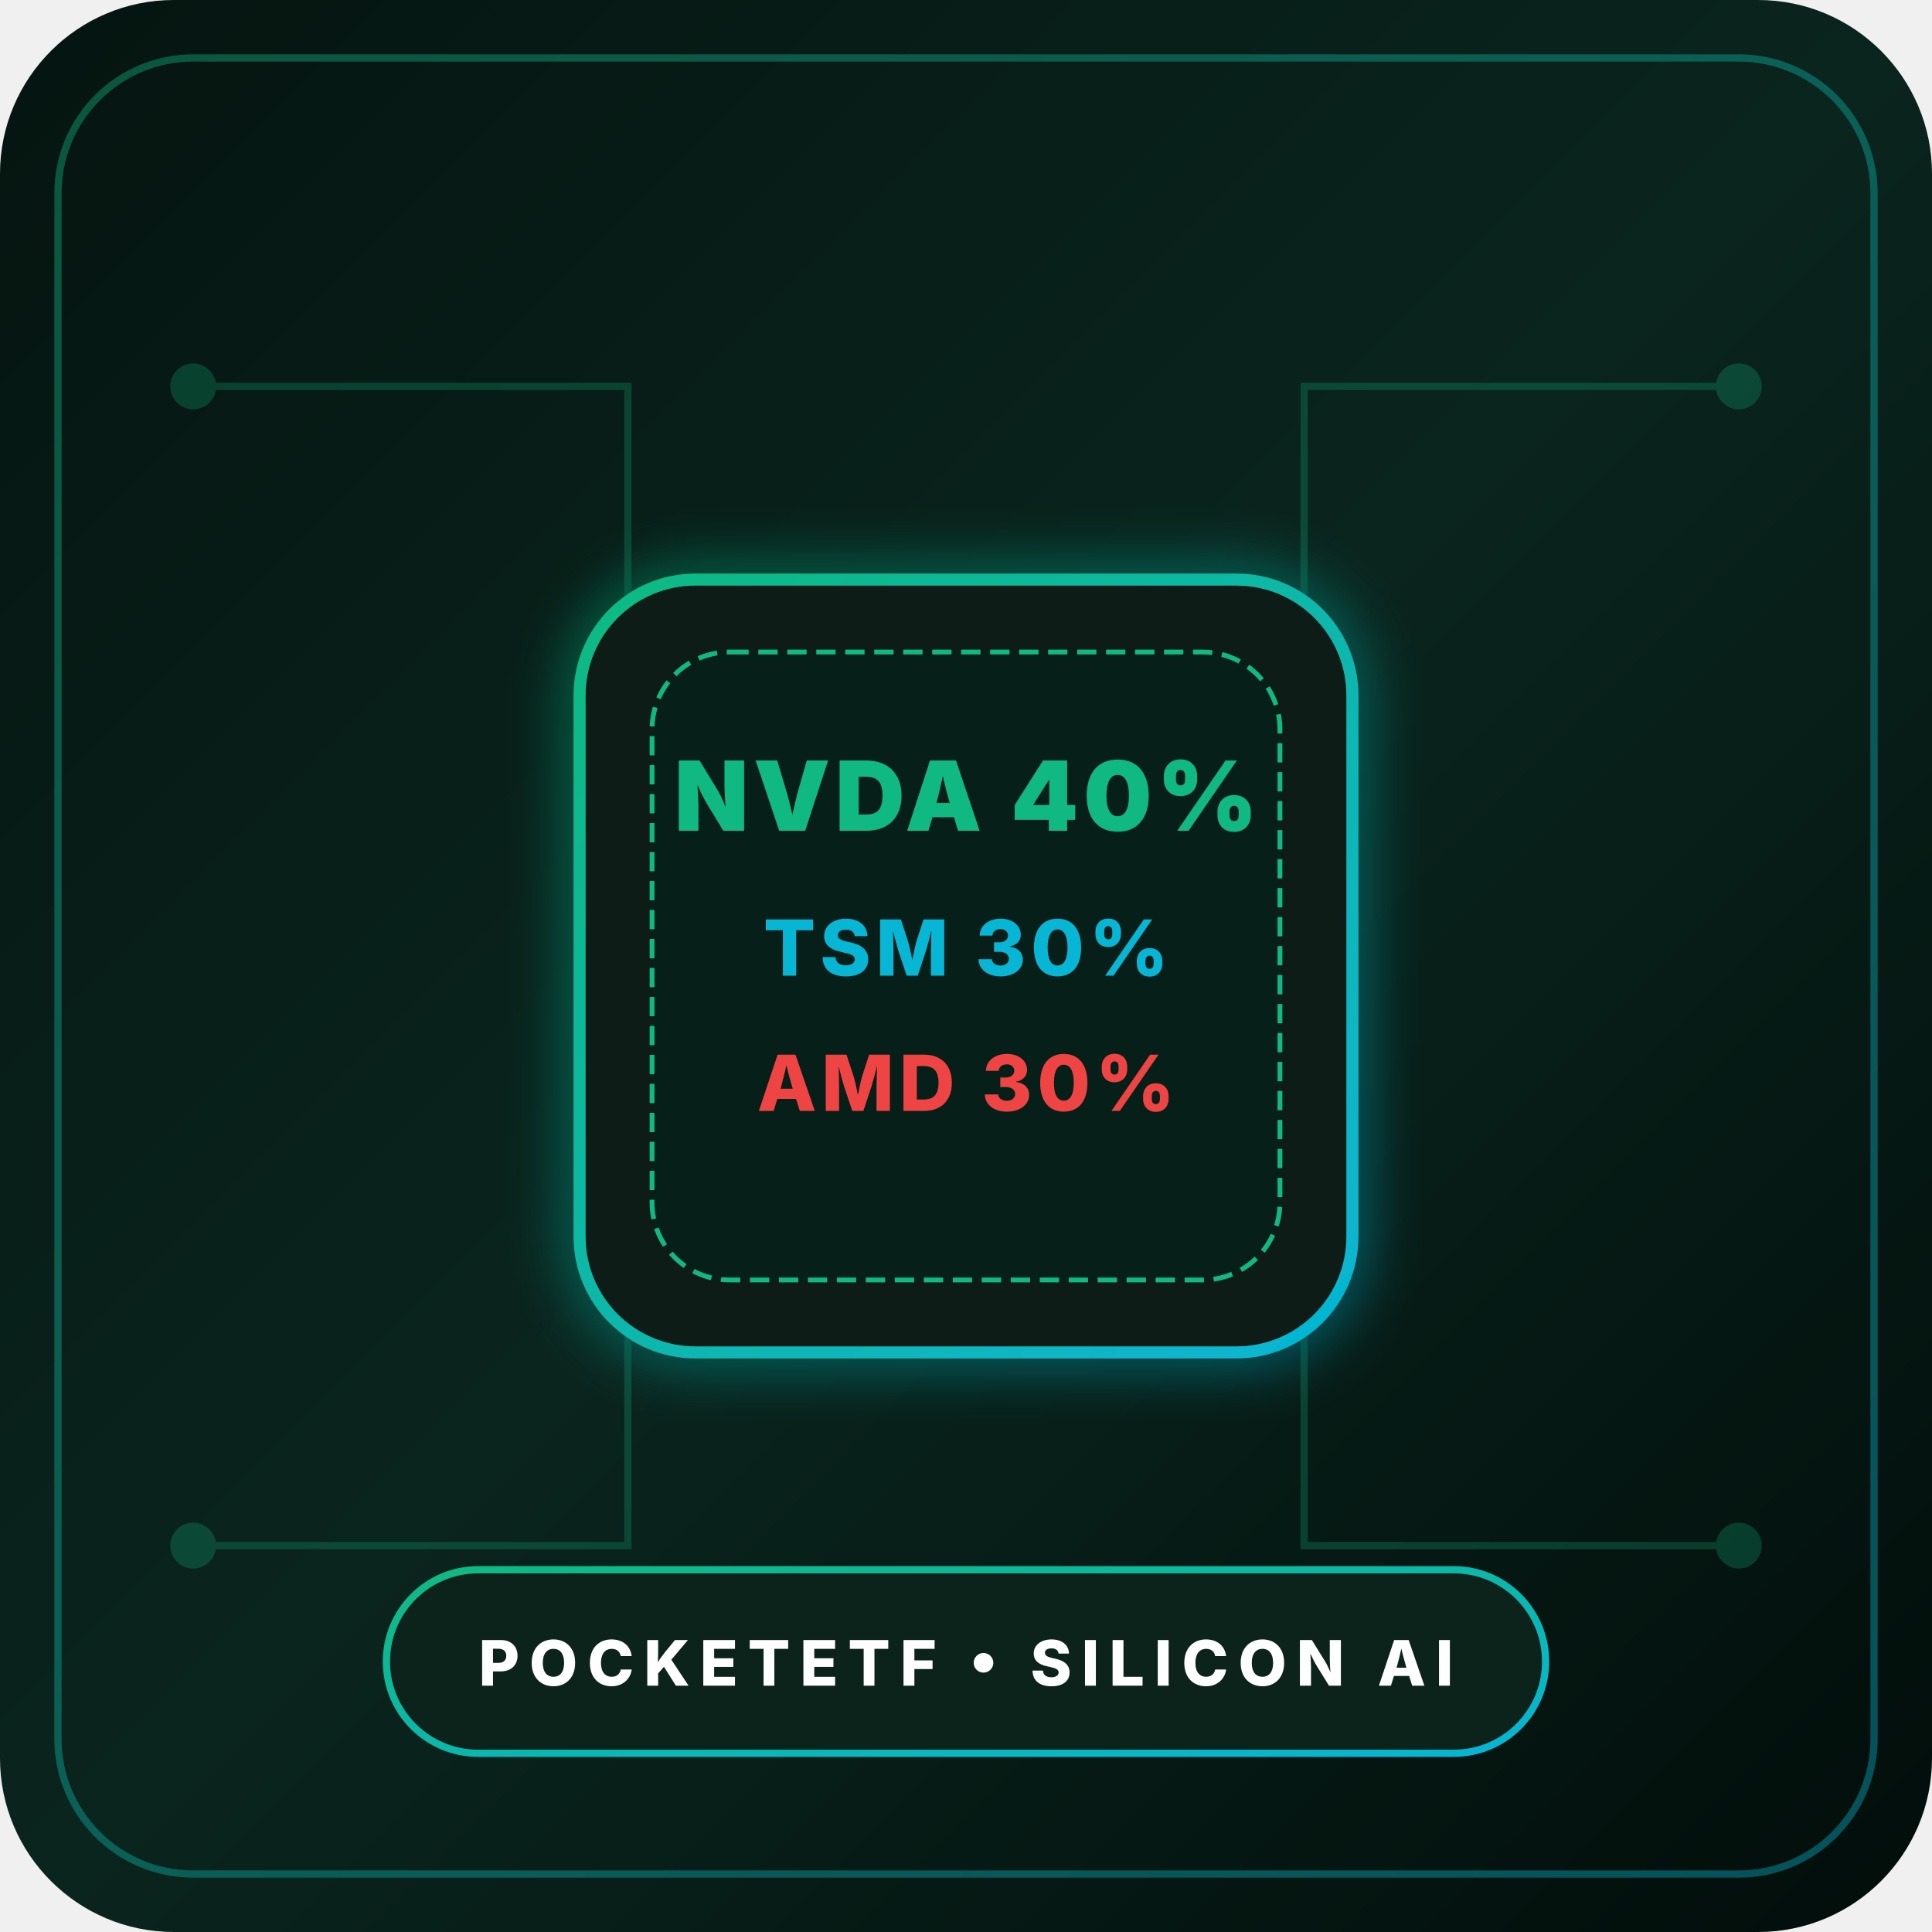
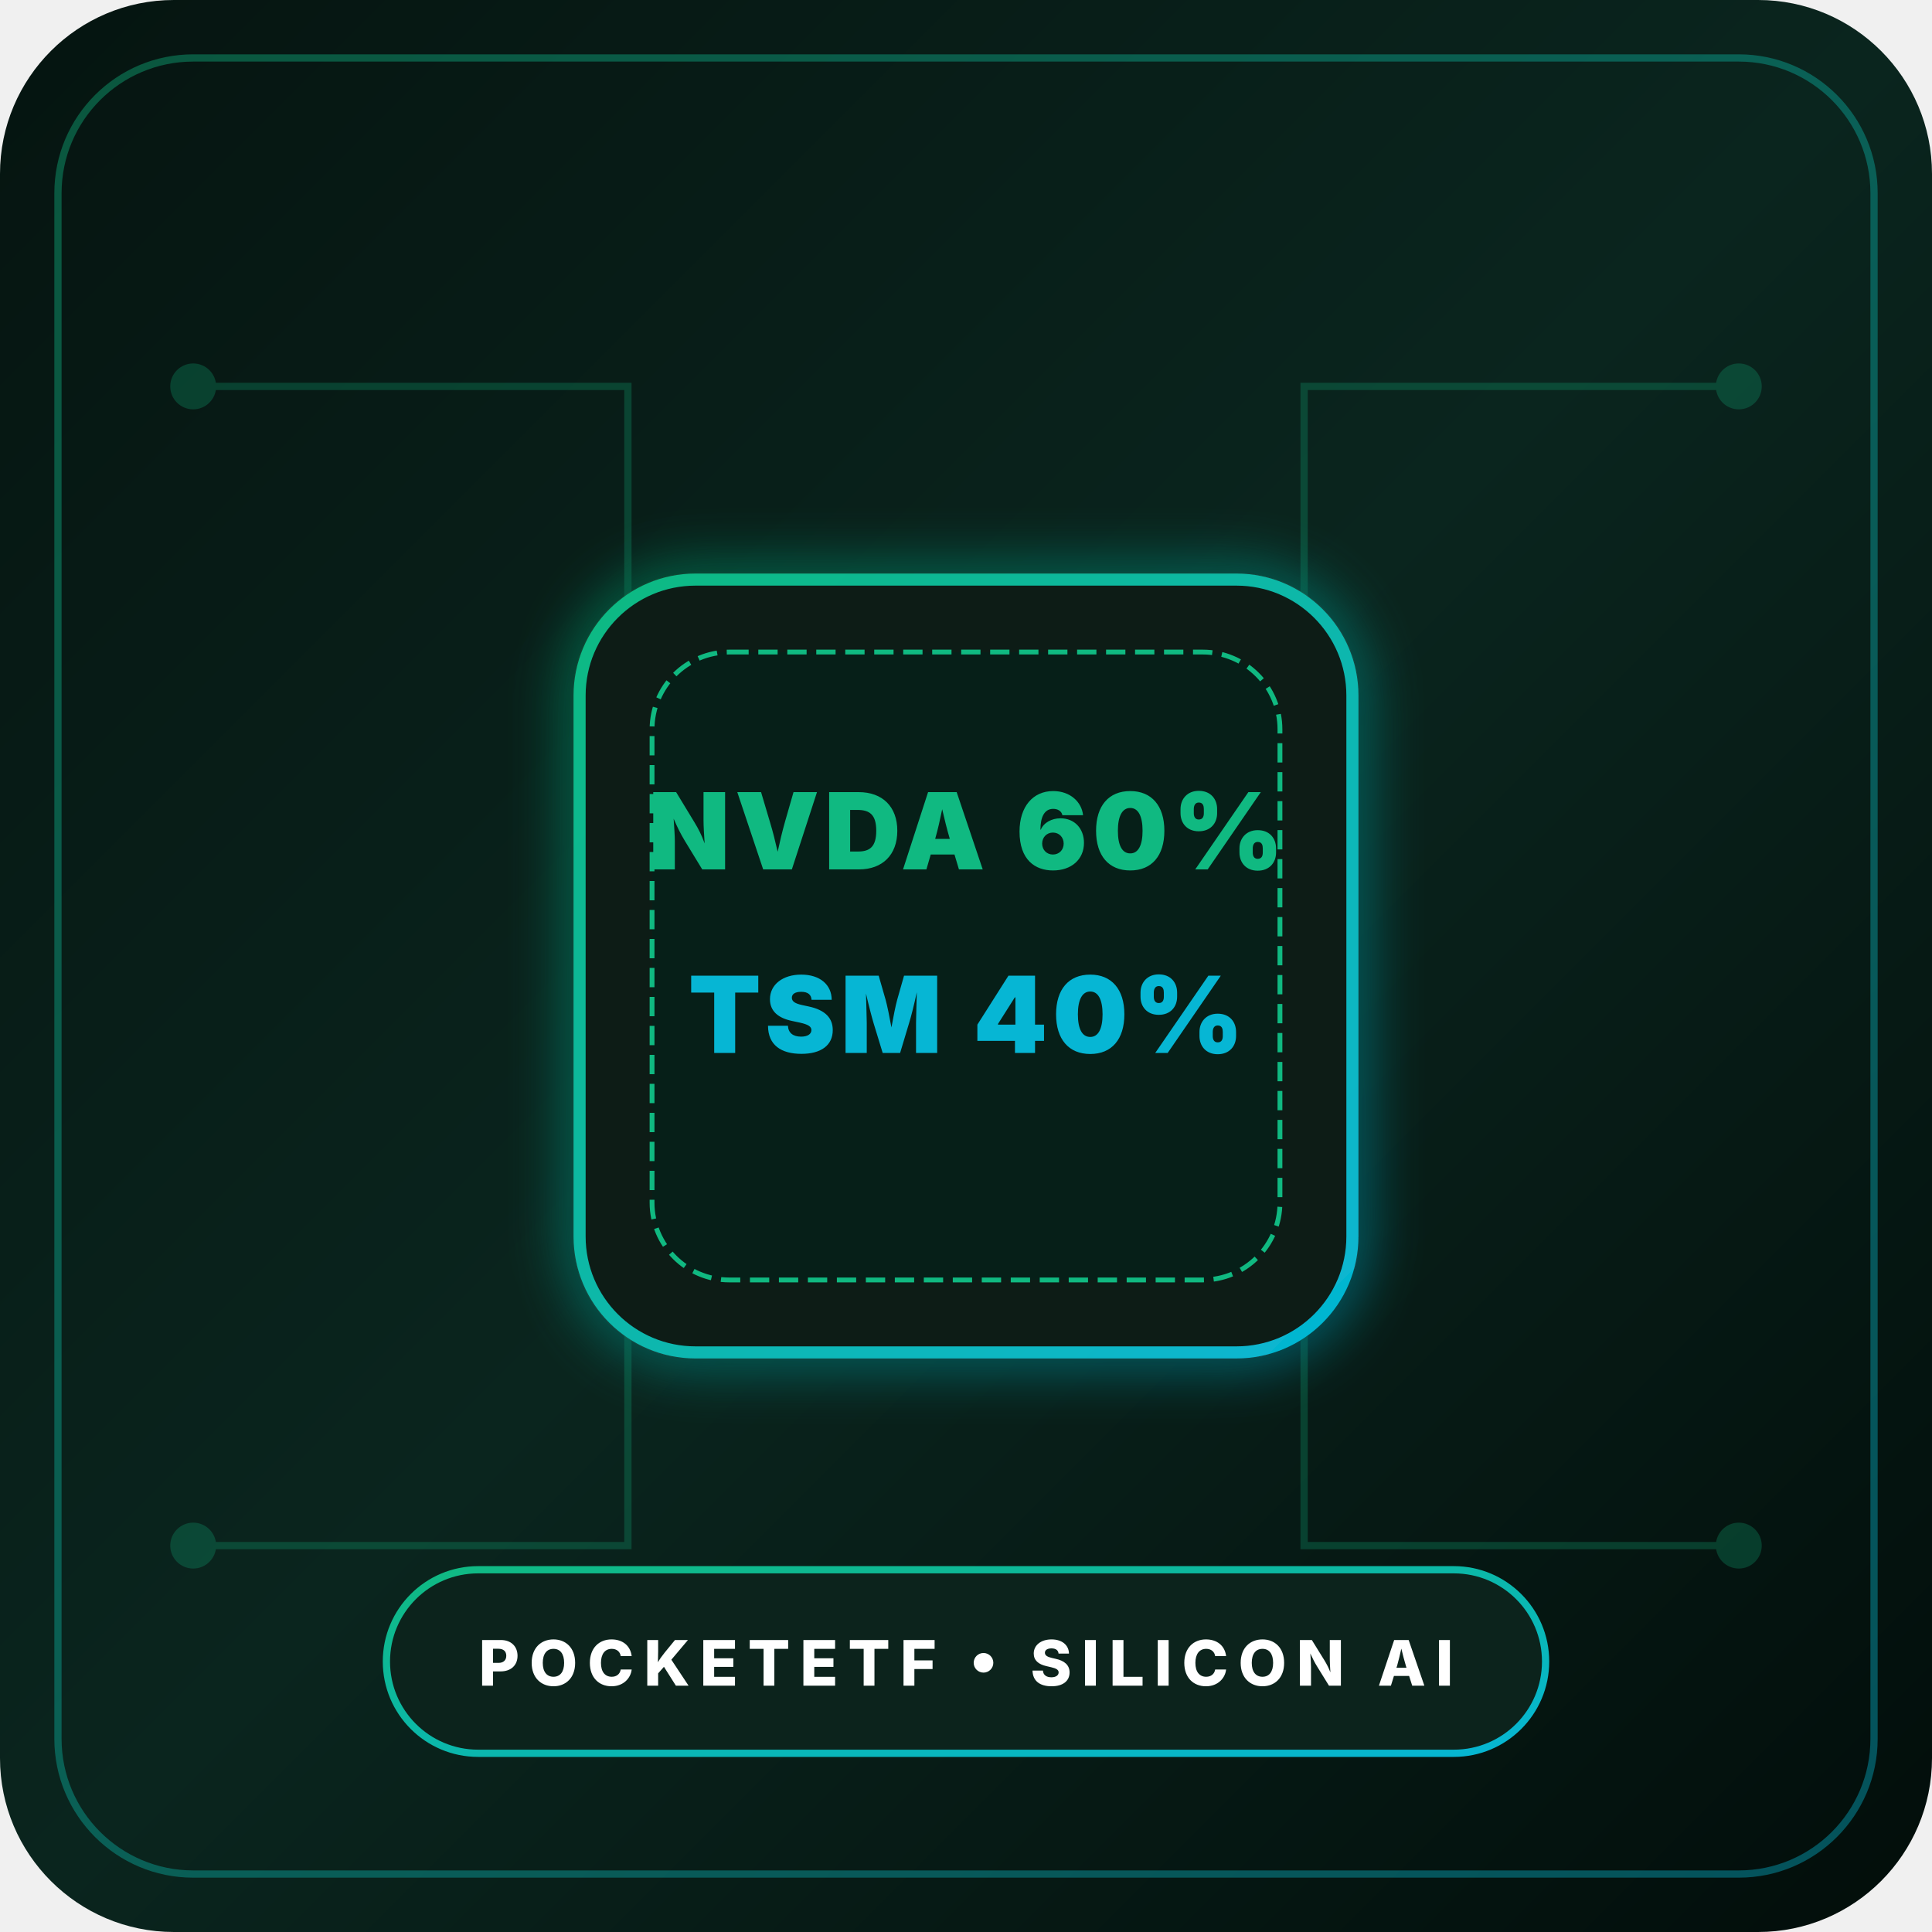
<svg xmlns="http://www.w3.org/2000/svg" viewBox="0 0 400 400" width="100%" height="100%">
  <defs>
    <linearGradient id="bgSilicon" x1="0%" y1="0%" x2="100%" y2="100%">
      <stop offset="0%" stop-color="#051410" />
      <stop offset="50%" stop-color="#0a251e" />
      <stop offset="100%" stop-color="#020d0a" />
    </linearGradient>
    <linearGradient id="neonGreen" x1="0%" y1="0%" x2="100%" y2="100%">
      <stop offset="0%" stop-color="#10B981" />
      <stop offset="100%" stop-color="#06B6D4" />
    </linearGradient>
    <filter id="glow" x="-20%" y="-20%" width="140%" height="140%">
      <feGaussianBlur stdDeviation="6" result="blur" />
      <feComposite in="SourceGraphic" in2="blur" operator="over" />
    </filter>
  </defs>
  <rect width="400" height="400" rx="36" fill="url(#bgSilicon)" />
  <rect x="12" y="12" width="376" height="376" rx="28" fill="none" stroke="url(#neonGreen)" stroke-width="1.5" opacity="0.4" />
  <g stroke="#10B981" stroke-width="1.5" opacity="0.25" fill="none">
    <path d="M 40 80 H 130 V 160" />
    <circle cx="40" cy="80" r="4" fill="#10B981" />
    <path d="M 360 80 H 270 V 160" />
    <circle cx="360" cy="80" r="4" fill="#10B981" />
    <path d="M 40 320 H 130 V 240" />
    <circle cx="40" cy="320" r="4" fill="#10B981" />
    <path d="M 360 320 H 270 V 240" />
    <circle cx="360" cy="320" r="4" fill="#10B981" />
  </g>
  <rect x="120" y="120" width="160" height="160" rx="24" fill="#0d1b17" stroke="url(#neonGreen)" stroke-width="2.5" filter="url(#glow)" />
  <rect x="135" y="135" width="130" height="130" rx="16" fill="#061f18" stroke="#10B981" stroke-width="1" stroke-dasharray="4 2" />
-   <text x="200" y="172" font-family="system-ui, -apple-system, sans-serif" font-weight="900" font-size="20" fill="#10B981" text-anchor="middle" letter-spacing="1">NVDA 40%</text>
-   <text x="200" y="202" font-family="system-ui, -apple-system, sans-serif" font-weight="800" font-size="16" fill="#06B6D4" text-anchor="middle" letter-spacing="1">TSM 30%</text>
-   <text x="200" y="230" font-family="system-ui, -apple-system, sans-serif" font-weight="800" font-size="16" fill="#EF4444" text-anchor="middle" letter-spacing="1">AMD 30%</text>
+   <text x="200" y="180" font-family="system-ui, -apple-system, sans-serif" font-weight="900" font-size="22" fill="#10B981" text-anchor="middle" letter-spacing="1">NVDA 60%</text>
+   <text x="200" y="218" font-family="system-ui, -apple-system, sans-serif" font-weight="900" font-size="22" fill="#06B6D4" text-anchor="middle" letter-spacing="1">TSM 40%</text>
  <rect x="80" y="325" width="240" height="38" rx="19" fill="#0c231c" stroke="url(#neonGreen)" stroke-width="1.5" />
  <text x="200" y="349" font-family="system-ui, -apple-system, sans-serif" font-weight="800" font-size="13" fill="#ffffff" text-anchor="middle" letter-spacing="2">POCKETETF • SILICON AI</text>
</svg>
